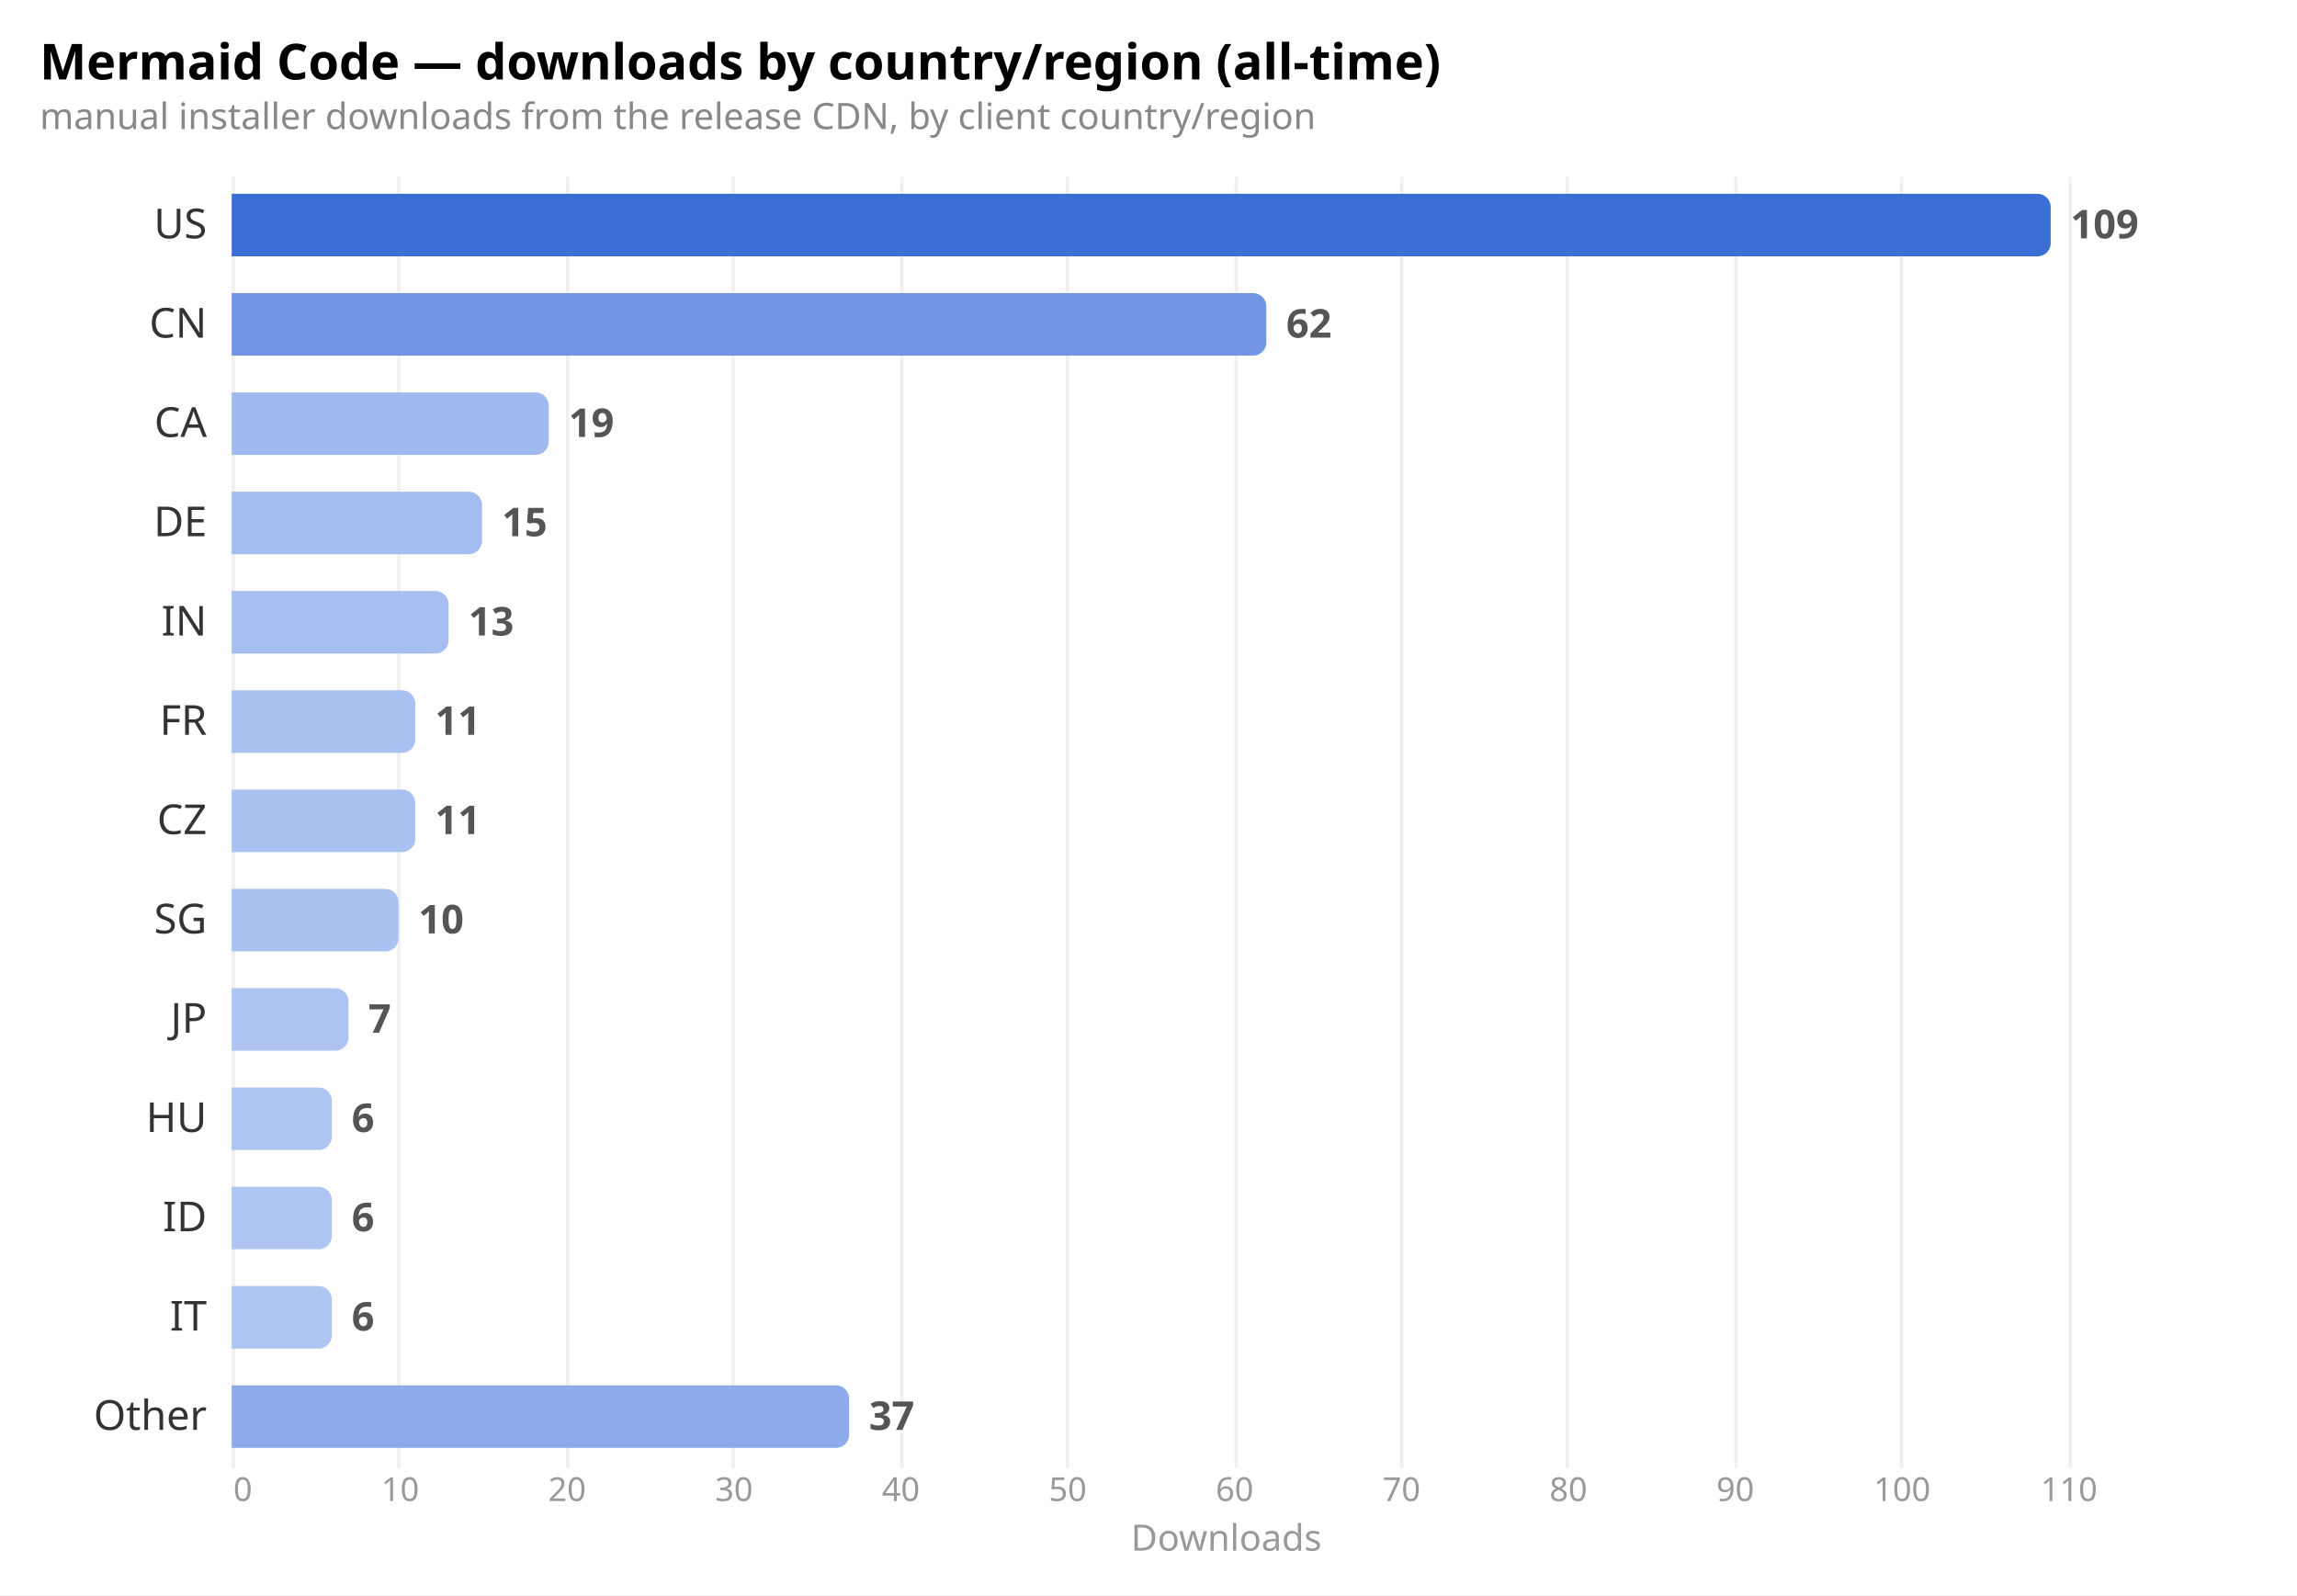
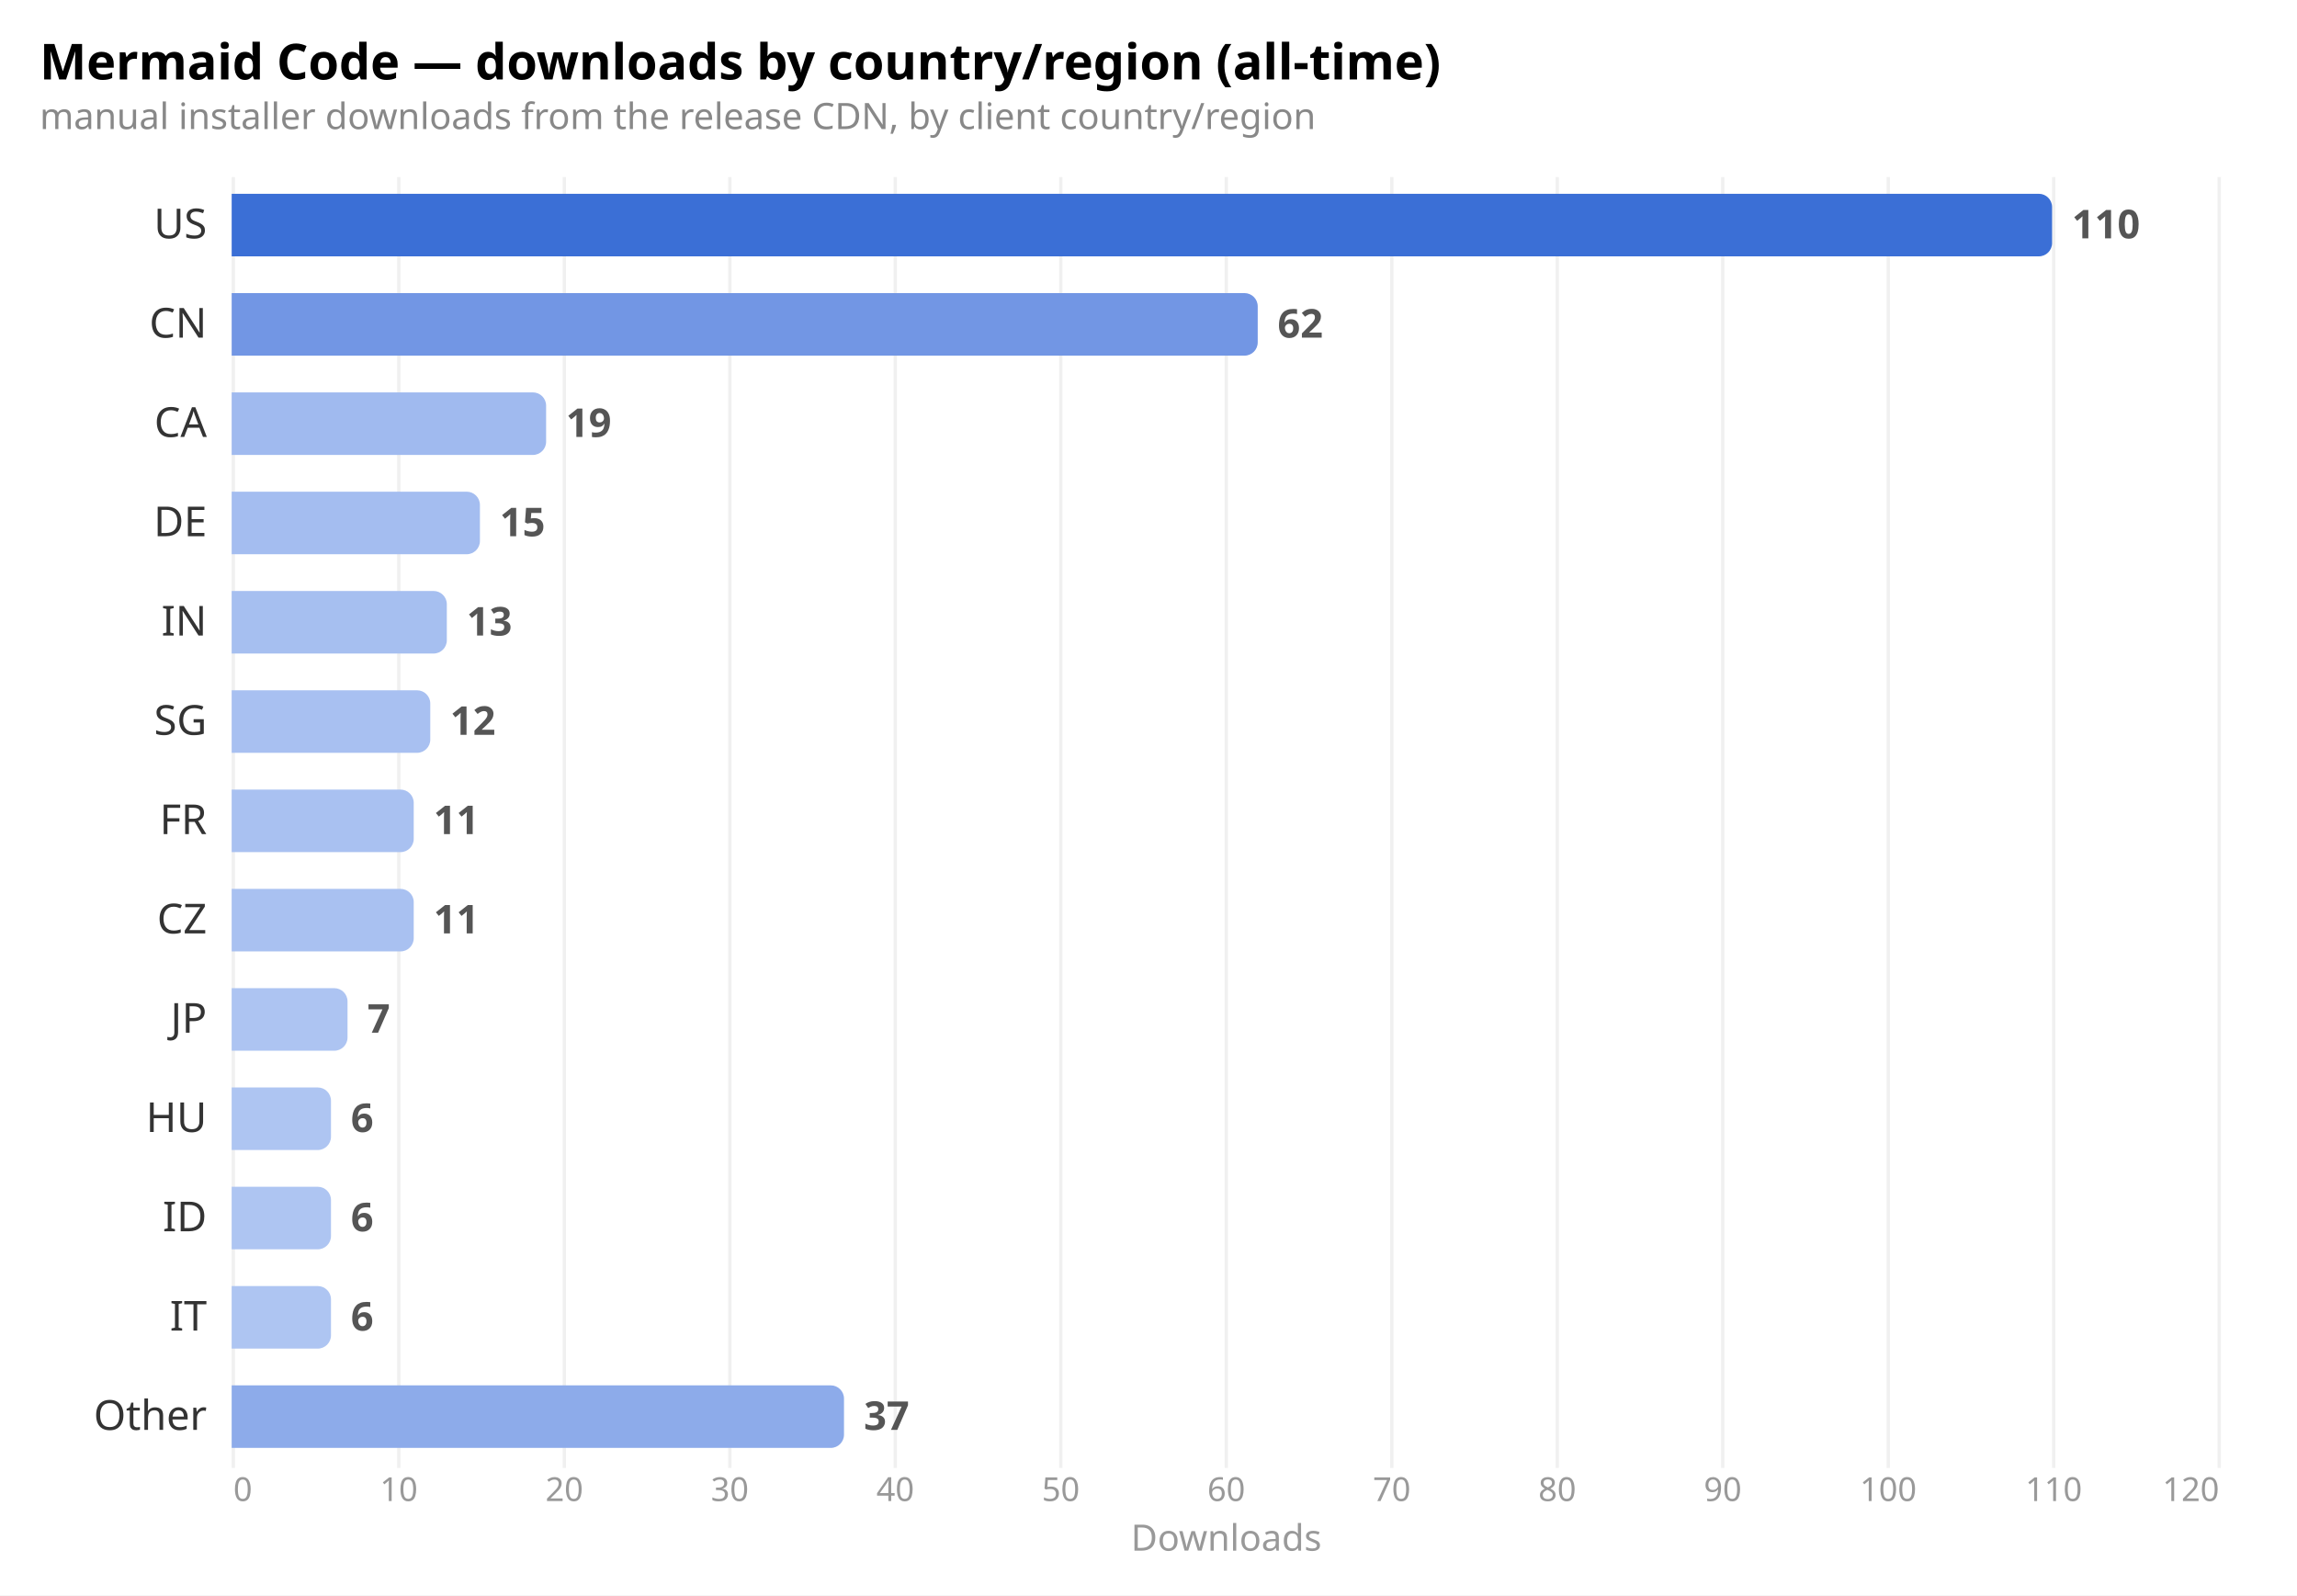
<svg xmlns="http://www.w3.org/2000/svg" version="1.1" class="marks" width="694" height="482" viewBox="0 0 694 482">
  <rect width="694" height="482" fill="white" />
  <g fill="none" stroke-miterlimit="4" transform="translate(70,53)">
    <g class="mark-group role-frame root" role="graphics-object" aria-roledescription="group mark container">
      <g transform="translate(0,0)">
        <path class="background" aria-hidden="true" d="M0,0h600v390h-600Z" />
        <g>
          <g class="mark-group role-axis" aria-hidden="true">
            <g transform="translate(0.5,390.5)">
              <path class="background" aria-hidden="true" d="M0,0h0v0h0Z" pointer-events="none" />
              <g>
                <g class="mark-rule role-axis-grid" pointer-events="none">
                  <line transform="translate(0,0)" x2="0" y2="-390" stroke="#f0f0f0" stroke-width="1" opacity="1" />
                  <line transform="translate(50,0)" x2="0" y2="-390" stroke="#f0f0f0" stroke-width="1" opacity="1" />
-                   <line transform="translate(101,0)" x2="0" y2="-390" stroke="#f0f0f0" stroke-width="1" opacity="1" />
-                   <line transform="translate(151,0)" x2="0" y2="-390" stroke="#f0f0f0" stroke-width="1" opacity="1" />
-                   <line transform="translate(202,0)" x2="0" y2="-390" stroke="#f0f0f0" stroke-width="1" opacity="1" />
-                   <line transform="translate(252,0)" x2="0" y2="-390" stroke="#f0f0f0" stroke-width="1" opacity="1" />
-                   <line transform="translate(303,0)" x2="0" y2="-390" stroke="#f0f0f0" stroke-width="1" opacity="1" />
-                   <line transform="translate(353,0)" x2="0" y2="-390" stroke="#f0f0f0" stroke-width="1" opacity="1" />
-                   <line transform="translate(403,0)" x2="0" y2="-390" stroke="#f0f0f0" stroke-width="1" opacity="1" />
-                   <line transform="translate(454,0)" x2="0" y2="-390" stroke="#f0f0f0" stroke-width="1" opacity="1" />
-                   <line transform="translate(504,0)" x2="0" y2="-390" stroke="#f0f0f0" stroke-width="1" opacity="1" />
-                   <line transform="translate(555,0)" x2="0" y2="-390" stroke="#f0f0f0" stroke-width="1" opacity="1" />
+                   <line transform="translate(100,0)" x2="0" y2="-390" stroke="#f0f0f0" stroke-width="1" opacity="1" />
+                   <line transform="translate(150,0)" x2="0" y2="-390" stroke="#f0f0f0" stroke-width="1" opacity="1" />
+                   <line transform="translate(200,0)" x2="0" y2="-390" stroke="#f0f0f0" stroke-width="1" opacity="1" />
+                   <line transform="translate(250,0)" x2="0" y2="-390" stroke="#f0f0f0" stroke-width="1" opacity="1" />
+                   <line transform="translate(300,0)" x2="0" y2="-390" stroke="#f0f0f0" stroke-width="1" opacity="1" />
+                   <line transform="translate(350,0)" x2="0" y2="-390" stroke="#f0f0f0" stroke-width="1" opacity="1" />
+                   <line transform="translate(400,0)" x2="0" y2="-390" stroke="#f0f0f0" stroke-width="1" opacity="1" />
+                   <line transform="translate(450,0)" x2="0" y2="-390" stroke="#f0f0f0" stroke-width="1" opacity="1" />
+                   <line transform="translate(500,0)" x2="0" y2="-390" stroke="#f0f0f0" stroke-width="1" opacity="1" />
+                   <line transform="translate(550,0)" x2="0" y2="-390" stroke="#f0f0f0" stroke-width="1" opacity="1" />
+                   <line transform="translate(600,0)" x2="0" y2="-390" stroke="#f0f0f0" stroke-width="1" opacity="1" />
                </g>
              </g>
              <path class="foreground" aria-hidden="true" d="" pointer-events="none" display="none" />
            </g>
          </g>
-           <g class="mark-group role-axis" role="graphics-symbol" aria-roledescription="axis" aria-label="X-axis titled 'Downloads' for a linear scale with values from 0 to 119">
+           <g class="mark-group role-axis" role="graphics-symbol" aria-roledescription="axis" aria-label="X-axis titled 'Downloads' for a linear scale with values from 0 to 120">
            <g transform="translate(0.5,390.5)">
              <path class="background" aria-hidden="true" d="M0,0h0v0h0Z" pointer-events="none" />
              <g>
                <g class="mark-text role-axis-label" pointer-events="none">
                  <text text-anchor="start" transform="translate(0,10)" font-family="sans-serif" font-size="10px" fill="#999" opacity="1">0</text>
-                   <text text-anchor="middle" transform="translate(50.42017,10)" font-family="sans-serif" font-size="10px" fill="#999" opacity="1">10</text>
-                   <text text-anchor="middle" transform="translate(100.8403,10)" font-family="sans-serif" font-size="10px" fill="#999" opacity="1">20</text>
-                   <text text-anchor="middle" transform="translate(151.2605,10)" font-family="sans-serif" font-size="10px" fill="#999" opacity="1">30</text>
-                   <text text-anchor="middle" transform="translate(201.6807,10)" font-family="sans-serif" font-size="10px" fill="#999" opacity="1">40</text>
-                   <text text-anchor="middle" transform="translate(252.1008,10)" font-family="sans-serif" font-size="10px" fill="#999" opacity="1">50</text>
-                   <text text-anchor="middle" transform="translate(302.521,10)" font-family="sans-serif" font-size="10px" fill="#999" opacity="1">60</text>
-                   <text text-anchor="middle" transform="translate(352.9412,10)" font-family="sans-serif" font-size="10px" fill="#999" opacity="1">70</text>
-                   <text text-anchor="middle" transform="translate(403.3613,10)" font-family="sans-serif" font-size="10px" fill="#999" opacity="1">80</text>
-                   <text text-anchor="middle" transform="translate(453.7815,10)" font-family="sans-serif" font-size="10px" fill="#999" opacity="1">90</text>
-                   <text text-anchor="middle" transform="translate(504.2017,10)" font-family="sans-serif" font-size="10px" fill="#999" opacity="1">100</text>
-                   <text text-anchor="middle" transform="translate(554.6218,10)" font-family="sans-serif" font-size="10px" fill="#999" opacity="1">110</text>
+                   <text text-anchor="middle" transform="translate(50,10)" font-family="sans-serif" font-size="10px" fill="#999" opacity="1">10</text>
+                   <text text-anchor="middle" transform="translate(100,10)" font-family="sans-serif" font-size="10px" fill="#999" opacity="1">20</text>
+                   <text text-anchor="middle" transform="translate(150,10)" font-family="sans-serif" font-size="10px" fill="#999" opacity="1">30</text>
+                   <text text-anchor="middle" transform="translate(200,10)" font-family="sans-serif" font-size="10px" fill="#999" opacity="1">40</text>
+                   <text text-anchor="middle" transform="translate(250,10)" font-family="sans-serif" font-size="10px" fill="#999" opacity="1">50</text>
+                   <text text-anchor="middle" transform="translate(300,10)" font-family="sans-serif" font-size="10px" fill="#999" opacity="1">60</text>
+                   <text text-anchor="middle" transform="translate(350,10)" font-family="sans-serif" font-size="10px" fill="#999" opacity="1">70</text>
+                   <text text-anchor="middle" transform="translate(400,10)" font-family="sans-serif" font-size="10px" fill="#999" opacity="1">80</text>
+                   <text text-anchor="middle" transform="translate(450,10)" font-family="sans-serif" font-size="10px" fill="#999" opacity="1">90</text>
+                   <text text-anchor="middle" transform="translate(500,10)" font-family="sans-serif" font-size="10px" fill="#999" opacity="1">100</text>
+                   <text text-anchor="middle" transform="translate(550,10)" font-family="sans-serif" font-size="10px" fill="#999" opacity="1">110</text>
+                   <text text-anchor="end" transform="translate(600,10)" font-family="sans-serif" font-size="10px" fill="#999" opacity="1">120</text>
                </g>
                <g class="mark-text role-axis-title" pointer-events="none">
                  <text text-anchor="middle" transform="translate(300,25)" font-family="sans-serif" font-size="11px" font-weight="500" fill="#999" opacity="1">Downloads</text>
                </g>
              </g>
              <path class="foreground" aria-hidden="true" d="" pointer-events="none" display="none" />
            </g>
          </g>
          <g class="mark-group role-axis" role="graphics-symbol" aria-roledescription="axis" aria-label="Y-axis for a discrete scale with 13 values: US, CN, CA, DE, IN, ending with Other">
            <g transform="translate(0.5,0.5)">
              <path class="background" aria-hidden="true" d="M0,0h0v0h0Z" pointer-events="none" />
              <g>
                <g class="mark-text role-axis-label" pointer-events="none">
                  <text text-anchor="end" transform="translate(-8,18.5)" font-family="sans-serif" font-size="12.5px" font-weight="500" fill="#333" opacity="1">US</text>
                  <text text-anchor="end" transform="translate(-8,48.5)" font-family="sans-serif" font-size="12.5px" font-weight="500" fill="#333" opacity="1">CN</text>
                  <text text-anchor="end" transform="translate(-8,78.5)" font-family="sans-serif" font-size="12.5px" font-weight="500" fill="#333" opacity="1">CA</text>
                  <text text-anchor="end" transform="translate(-8,108.5)" font-family="sans-serif" font-size="12.5px" font-weight="500" fill="#333" opacity="1">DE</text>
                  <text text-anchor="end" transform="translate(-8,138.5)" font-family="sans-serif" font-size="12.5px" font-weight="500" fill="#333" opacity="1">IN</text>
-                   <text text-anchor="end" transform="translate(-8,168.5)" font-family="sans-serif" font-size="12.5px" font-weight="500" fill="#333" opacity="1">FR</text>
-                   <text text-anchor="end" transform="translate(-8,198.5)" font-family="sans-serif" font-size="12.5px" font-weight="500" fill="#333" opacity="1">CZ</text>
-                   <text text-anchor="end" transform="translate(-8,228.5)" font-family="sans-serif" font-size="12.5px" font-weight="500" fill="#333" opacity="1">SG</text>
+                   <text text-anchor="end" transform="translate(-8,168.5)" font-family="sans-serif" font-size="12.5px" font-weight="500" fill="#333" opacity="1">SG</text>
+                   <text text-anchor="end" transform="translate(-8,198.5)" font-family="sans-serif" font-size="12.5px" font-weight="500" fill="#333" opacity="1">FR</text>
+                   <text text-anchor="end" transform="translate(-8,228.5)" font-family="sans-serif" font-size="12.5px" font-weight="500" fill="#333" opacity="1">CZ</text>
                  <text text-anchor="end" transform="translate(-8,258.5)" font-family="sans-serif" font-size="12.5px" font-weight="500" fill="#333" opacity="1">JP</text>
                  <text text-anchor="end" transform="translate(-8,288.5)" font-family="sans-serif" font-size="12.5px" font-weight="500" fill="#333" opacity="1">HU</text>
                  <text text-anchor="end" transform="translate(-8,318.5)" font-family="sans-serif" font-size="12.5px" font-weight="500" fill="#333" opacity="1">ID</text>
                  <text text-anchor="end" transform="translate(-8,348.5)" font-family="sans-serif" font-size="12.5px" font-weight="500" fill="#333" opacity="1">IT</text>
                  <text text-anchor="end" transform="translate(-8,378.5)" font-family="sans-serif" font-size="12.5px" font-weight="500" fill="#333" opacity="1">Other</text>
                </g>
              </g>
              <path class="foreground" aria-hidden="true" d="" pointer-events="none" display="none" />
            </g>
          </g>
          <g class="mark-group role-scope" role="graphics-object" aria-roledescription="group mark container">
            <g transform="translate(0,5.55)">
-               <path class="background" aria-hidden="true" d="M0,0L545.58,0C547.787,0,549.58,1.792,549.58,4L549.58,14.9C549.58,17.108,547.787,18.9,545.58,18.9L0,18.9C0,18.9,0,18.9,0,18.9L0,0C0,0,0,0,0,0Z" />
+               <path class="background" aria-hidden="true" d="M0,0L546,0C548.208,0,550,1.792,550,4L550,14.9C550,17.108,548.208,18.9,546,18.9L0,18.9C0,18.9,0,18.9,0,18.9L0,0C0,0,0,0,0,0Z" />
              <g clip-path="url(#clip1)">
                <g class="mark-group role-scope" role="graphics-object" aria-roledescription="group mark container">
                  <g transform="translate(0,0)">
                    <path class="background" aria-hidden="true" d="M0,0h0v18.9h0Z" />
                    <g>
                      <g class="mark-rect role-mark layer_0_marks" role="graphics-object" aria-roledescription="rect mark container">
-                         <path aria-label="Downloads: 109; country: US; downloads: 109" role="graphics-symbol" aria-roledescription="bar" d="M0,0h549.58v18.9h-549.58Z" fill="rgb(59, 111, 214)" />
+                         <path aria-label="Downloads: 110; country: US; downloads: 110" role="graphics-symbol" aria-roledescription="bar" d="M0,0h550v18.9h-550Z" fill="rgb(59, 111, 214)" />
                      </g>
                    </g>
                    <path class="foreground" aria-hidden="true" d="" display="none" />
                  </g>
                </g>
              </g>
              <path class="foreground" aria-hidden="true" d="" display="none" />
            </g>
            <g transform="translate(0,35.55)">
-               <path class="background" aria-hidden="true" d="M0,0L308.605,0C310.813,0,312.605,1.792,312.605,4L312.605,14.9C312.605,17.108,310.813,18.9,308.605,18.9L0,18.9C0,18.9,0,18.9,0,18.9L0,0C0,0,0,0,0,0Z" />
+               <path class="background" aria-hidden="true" d="M0,0L306,0C308.208,0,310,1.792,310,4L310,14.9C310,17.108,308.208,18.9,306,18.9L0,18.9C0,18.9,0,18.9,0,18.9L0,0C0,0,0,0,0,0Z" />
              <g clip-path="url(#clip2)">
                <g class="mark-group role-scope" role="graphics-object" aria-roledescription="group mark container">
                  <g transform="translate(0,0)">
                    <path class="background" aria-hidden="true" d="M0,0h0v18.9h0Z" />
                    <g>
                      <g class="mark-rect role-mark layer_0_marks" role="graphics-object" aria-roledescription="rect mark container">
-                         <path aria-label="Downloads: 62; country: CN; downloads: 62" role="graphics-symbol" aria-roledescription="bar" d="M0,0h312.605v18.9h-312.605Z" fill="rgb(114, 150, 228)" />
+                         <path aria-label="Downloads: 62; country: CN; downloads: 62" role="graphics-symbol" aria-roledescription="bar" d="M0,0h310v18.9h-310Z" fill="rgb(114, 150, 228)" />
                      </g>
                    </g>
                    <path class="foreground" aria-hidden="true" d="" display="none" />
                  </g>
                </g>
              </g>
              <path class="foreground" aria-hidden="true" d="" display="none" />
            </g>
            <g transform="translate(0,65.55)">
-               <path class="background" aria-hidden="true" d="M0,0L91.798,0C94.006,0,95.798,1.792,95.798,4L95.798,14.9C95.798,17.108,94.006,18.9,91.798,18.9L0,18.9C0,18.9,0,18.9,0,18.9L0,0C0,0,0,0,0,0Z" />
+               <path class="background" aria-hidden="true" d="M0,0L91,0C93.208,0,95,1.792,95,4L95,14.9C95,17.108,93.208,18.9,91,18.9L0,18.9C0,18.9,0,18.9,0,18.9L0,0C0,0,0,0,0,0Z" />
              <g clip-path="url(#clip3)">
                <g class="mark-group role-scope" role="graphics-object" aria-roledescription="group mark container">
                  <g transform="translate(0,0)">
                    <path class="background" aria-hidden="true" d="M0,0h0v18.9h0Z" />
                    <g>
                      <g class="mark-rect role-mark layer_0_marks" role="graphics-object" aria-roledescription="rect mark container">
-                         <path aria-label="Downloads: 19; country: CA; downloads: 19" role="graphics-symbol" aria-roledescription="bar" d="M0,0h95.798v18.9h-95.798Z" fill="rgb(160, 186, 239)" />
+                         <path aria-label="Downloads: 19; country: CA; downloads: 19" role="graphics-symbol" aria-roledescription="bar" d="M0,0h95v18.9h-95Z" fill="rgb(160, 186, 239)" />
                      </g>
                    </g>
                    <path class="foreground" aria-hidden="true" d="" display="none" />
                  </g>
                </g>
              </g>
              <path class="foreground" aria-hidden="true" d="" display="none" />
            </g>
            <g transform="translate(0,95.55)">
-               <path class="background" aria-hidden="true" d="M0,0L71.63,0C73.838,0,75.63,1.792,75.63,4L75.63,14.9C75.63,17.108,73.838,18.9,71.63,18.9L0,18.9C0,18.9,0,18.9,0,18.9L0,0C0,0,0,0,0,0Z" />
+               <path class="background" aria-hidden="true" d="M0,0L71,0C73.208,0,75,1.792,75,4L75,14.9C75,17.108,73.208,18.9,71,18.9L0,18.9C0,18.9,0,18.9,0,18.9L0,0C0,0,0,0,0,0Z" />
              <g clip-path="url(#clip4)">
                <g class="mark-group role-scope" role="graphics-object" aria-roledescription="group mark container">
                  <g transform="translate(0,0)">
                    <path class="background" aria-hidden="true" d="M0,0h0v18.9h0Z" />
                    <g>
                      <g class="mark-rect role-mark layer_0_marks" role="graphics-object" aria-roledescription="rect mark container">
-                         <path aria-label="Downloads: 15; country: DE; downloads: 15" role="graphics-symbol" aria-roledescription="bar" d="M0,0h75.63v18.9h-75.63Z" fill="rgb(164, 189, 240)" />
+                         <path aria-label="Downloads: 15; country: DE; downloads: 15" role="graphics-symbol" aria-roledescription="bar" d="M0,0h75v18.9h-75Z" fill="rgb(164, 189, 240)" />
                      </g>
                    </g>
                    <path class="foreground" aria-hidden="true" d="" display="none" />
                  </g>
                </g>
              </g>
              <path class="foreground" aria-hidden="true" d="" display="none" />
            </g>
            <g transform="translate(0,125.55)">
-               <path class="background" aria-hidden="true" d="M0,0L61.546,0C63.754,0,65.546,1.792,65.546,4L65.546,14.9C65.546,17.108,63.754,18.9,61.546,18.9L0,18.9C0,18.9,0,18.9,0,18.9L0,0C0,0,0,0,0,0Z" />
+               <path class="background" aria-hidden="true" d="M0,0L61,0C63.208,0,65,1.792,65,4L65,14.9C65,17.108,63.208,18.9,61,18.9L0,18.9C0,18.9,0,18.9,0,18.9L0,0C0,0,0,0,0,0Z" />
              <g clip-path="url(#clip5)">
                <g class="mark-group role-scope" role="graphics-object" aria-roledescription="group mark container">
                  <g transform="translate(0,0)">
                    <path class="background" aria-hidden="true" d="M0,0h0v18.9h0Z" />
                    <g>
                      <g class="mark-rect role-mark layer_0_marks" role="graphics-object" aria-roledescription="rect mark container">
-                         <path aria-label="Downloads: 13; country: IN; downloads: 13" role="graphics-symbol" aria-roledescription="bar" d="M0,0h65.546v18.9h-65.546Z" fill="rgb(166, 191, 240)" />
+                         <path aria-label="Downloads: 13; country: IN; downloads: 13" role="graphics-symbol" aria-roledescription="bar" d="M0,0h65v18.9h-65Z" fill="rgb(166, 191, 240)" />
                      </g>
                    </g>
                    <path class="foreground" aria-hidden="true" d="" display="none" />
                  </g>
                </g>
              </g>
              <path class="foreground" aria-hidden="true" d="" display="none" />
            </g>
            <g transform="translate(0,155.55)">
-               <path class="background" aria-hidden="true" d="M0,0L51.462,0C53.67,0,55.462,1.792,55.462,4L55.462,14.9C55.462,17.108,53.67,18.9,51.462,18.9L0,18.9C0,18.9,0,18.9,0,18.9L0,0C0,0,0,0,0,0Z" />
+               <path class="background" aria-hidden="true" d="M0,0L56,0C58.208,0,60,1.792,60,4L60,14.9C60,17.108,58.208,18.9,56,18.9L0,18.9C0,18.9,0,18.9,0,18.9L0,0C0,0,0,0,0,0Z" />
              <g clip-path="url(#clip6)">
                <g class="mark-group role-scope" role="graphics-object" aria-roledescription="group mark container">
                  <g transform="translate(0,0)">
                    <path class="background" aria-hidden="true" d="M0,0h0v18.9h0Z" />
                    <g>
                      <g class="mark-rect role-mark layer_0_marks" role="graphics-object" aria-roledescription="rect mark container">
-                         <path aria-label="Downloads: 11; country: FR; downloads: 11" role="graphics-symbol" aria-roledescription="bar" d="M0,0h55.462v18.9h-55.462Z" fill="rgb(169, 193, 241)" />
+                         <path aria-label="Downloads: 12; country: SG; downloads: 12" role="graphics-symbol" aria-roledescription="bar" d="M0,0h60v18.9h-60Z" fill="rgb(168, 192, 241)" />
                      </g>
                    </g>
                    <path class="foreground" aria-hidden="true" d="" display="none" />
                  </g>
                </g>
              </g>
              <path class="foreground" aria-hidden="true" d="" display="none" />
            </g>
            <g transform="translate(0,185.55)">
-               <path class="background" aria-hidden="true" d="M0,0L51.462,0C53.67,0,55.462,1.792,55.462,4L55.462,14.9C55.462,17.108,53.67,18.9,51.462,18.9L0,18.9C0,18.9,0,18.9,0,18.9L0,0C0,0,0,0,0,0Z" />
+               <path class="background" aria-hidden="true" d="M0,0L51,0C53.208,0,55,1.792,55,4L55,14.9C55,17.108,53.208,18.9,51,18.9L0,18.9C0,18.9,0,18.9,0,18.9L0,0C0,0,0,0,0,0Z" />
              <g clip-path="url(#clip7)">
                <g class="mark-group role-scope" role="graphics-object" aria-roledescription="group mark container">
                  <g transform="translate(0,0)">
                    <path class="background" aria-hidden="true" d="M0,0h0v18.9h0Z" />
                    <g>
                      <g class="mark-rect role-mark layer_0_marks" role="graphics-object" aria-roledescription="rect mark container">
-                         <path aria-label="Downloads: 11; country: CZ; downloads: 11" role="graphics-symbol" aria-roledescription="bar" d="M0,0h55.462v18.9h-55.462Z" fill="rgb(169, 193, 241)" />
+                         <path aria-label="Downloads: 11; country: FR; downloads: 11" role="graphics-symbol" aria-roledescription="bar" d="M0,0h55v18.9h-55Z" fill="rgb(169, 193, 241)" />
                      </g>
                    </g>
                    <path class="foreground" aria-hidden="true" d="" display="none" />
                  </g>
                </g>
              </g>
              <path class="foreground" aria-hidden="true" d="" display="none" />
            </g>
            <g transform="translate(0,215.55)">
-               <path class="background" aria-hidden="true" d="M0,0L46.42,0C48.628,0,50.42,1.792,50.42,4L50.42,14.9C50.42,17.108,48.628,18.9,46.42,18.9L0,18.9C0,18.9,0,18.9,0,18.9L0,0C0,0,0,0,0,0Z" />
+               <path class="background" aria-hidden="true" d="M0,0L51,0C53.208,0,55,1.792,55,4L55,14.9C55,17.108,53.208,18.9,51,18.9L0,18.9C0,18.9,0,18.9,0,18.9L0,0C0,0,0,0,0,0Z" />
              <g clip-path="url(#clip8)">
                <g class="mark-group role-scope" role="graphics-object" aria-roledescription="group mark container">
                  <g transform="translate(0,0)">
                    <path class="background" aria-hidden="true" d="M0,0h0v18.9h0Z" />
                    <g>
                      <g class="mark-rect role-mark layer_0_marks" role="graphics-object" aria-roledescription="rect mark container">
-                         <path aria-label="Downloads: 10; country: SG; downloads: 10" role="graphics-symbol" aria-roledescription="bar" d="M0,0h50.42v18.9h-50.42Z" fill="rgb(170, 194, 241)" />
+                         <path aria-label="Downloads: 11; country: CZ; downloads: 11" role="graphics-symbol" aria-roledescription="bar" d="M0,0h55v18.9h-55Z" fill="rgb(169, 193, 241)" />
                      </g>
                    </g>
                    <path class="foreground" aria-hidden="true" d="" display="none" />
                  </g>
                </g>
              </g>
              <path class="foreground" aria-hidden="true" d="" display="none" />
            </g>
            <g transform="translate(0,245.55)">
-               <path class="background" aria-hidden="true" d="M0,0L31.294,0C33.502,0,35.294,1.792,35.294,4L35.294,14.9C35.294,17.108,33.502,18.9,31.294,18.9L0,18.9C0,18.9,0,18.9,0,18.9L0,0C0,0,0,0,0,0Z" />
+               <path class="background" aria-hidden="true" d="M0,0L31,0C33.208,0,35,1.792,35,4L35,14.9C35,17.108,33.208,18.9,31,18.9L0,18.9C0,18.9,0,18.9,0,18.9L0,0C0,0,0,0,0,0Z" />
              <g clip-path="url(#clip9)">
                <g class="mark-group role-scope" role="graphics-object" aria-roledescription="group mark container">
                  <g transform="translate(0,0)">
                    <path class="background" aria-hidden="true" d="M0,0h0v18.9h0Z" />
                    <g>
                      <g class="mark-rect role-mark layer_0_marks" role="graphics-object" aria-roledescription="rect mark container">
-                         <path aria-label="Downloads: 7; country: JP; downloads: 7" role="graphics-symbol" aria-roledescription="bar" d="M0,0h35.294v18.9h-35.294Z" fill="rgb(173, 196, 242)" />
+                         <path aria-label="Downloads: 7; country: JP; downloads: 7" role="graphics-symbol" aria-roledescription="bar" d="M0,0h35v18.9h-35Z" fill="rgb(173, 196, 242)" />
                      </g>
                    </g>
                    <path class="foreground" aria-hidden="true" d="" display="none" />
                  </g>
                </g>
              </g>
              <path class="foreground" aria-hidden="true" d="" display="none" />
            </g>
            <g transform="translate(0,275.55)">
-               <path class="background" aria-hidden="true" d="M0,0L26.252,0C28.46,0,30.252,1.792,30.252,4L30.252,14.9C30.252,17.108,28.46,18.9,26.252,18.9L0,18.9C0,18.9,0,18.9,0,18.9L0,0C0,0,0,0,0,0Z" />
+               <path class="background" aria-hidden="true" d="M0,0L26,0C28.208,0,30,1.792,30,4L30,14.9C30,17.108,28.208,18.9,26,18.9L0,18.9C0,18.9,0,18.9,0,18.9L0,0C0,0,0,0,0,0Z" />
              <g clip-path="url(#clip10)">
                <g class="mark-group role-scope" role="graphics-object" aria-roledescription="group mark container">
                  <g transform="translate(0,0)">
                    <path class="background" aria-hidden="true" d="M0,0h0v18.9h0Z" />
                    <g>
                      <g class="mark-rect role-mark layer_0_marks" role="graphics-object" aria-roledescription="rect mark container">
-                         <path aria-label="Downloads: 6; country: HU; downloads: 6" role="graphics-symbol" aria-roledescription="bar" d="M0,0h30.252v18.9h-30.252Z" fill="rgb(174, 197, 242)" />
+                         <path aria-label="Downloads: 6; country: HU; downloads: 6" role="graphics-symbol" aria-roledescription="bar" d="M0,0h30v18.9h-30Z" fill="rgb(174, 197, 242)" />
                      </g>
                    </g>
                    <path class="foreground" aria-hidden="true" d="" display="none" />
                  </g>
                </g>
              </g>
              <path class="foreground" aria-hidden="true" d="" display="none" />
            </g>
            <g transform="translate(0,305.55)">
-               <path class="background" aria-hidden="true" d="M0,0L26.252,0C28.46,0,30.252,1.792,30.252,4L30.252,14.9C30.252,17.108,28.46,18.9,26.252,18.9L0,18.9C0,18.9,0,18.9,0,18.9L0,0C0,0,0,0,0,0Z" />
+               <path class="background" aria-hidden="true" d="M0,0L26,0C28.208,0,30,1.792,30,4L30,14.9C30,17.108,28.208,18.9,26,18.9L0,18.9C0,18.9,0,18.9,0,18.9L0,0C0,0,0,0,0,0Z" />
              <g clip-path="url(#clip11)">
                <g class="mark-group role-scope" role="graphics-object" aria-roledescription="group mark container">
                  <g transform="translate(0,0)">
                    <path class="background" aria-hidden="true" d="M0,0h0v18.9h0Z" />
                    <g>
                      <g class="mark-rect role-mark layer_0_marks" role="graphics-object" aria-roledescription="rect mark container">
-                         <path aria-label="Downloads: 6; country: ID; downloads: 6" role="graphics-symbol" aria-roledescription="bar" d="M0,0h30.252v18.9h-30.252Z" fill="rgb(174, 197, 242)" />
+                         <path aria-label="Downloads: 6; country: ID; downloads: 6" role="graphics-symbol" aria-roledescription="bar" d="M0,0h30v18.9h-30Z" fill="rgb(174, 197, 242)" />
                      </g>
                    </g>
                    <path class="foreground" aria-hidden="true" d="" display="none" />
                  </g>
                </g>
              </g>
              <path class="foreground" aria-hidden="true" d="" display="none" />
            </g>
            <g transform="translate(0,335.55)">
-               <path class="background" aria-hidden="true" d="M0,0L26.252,0C28.46,0,30.252,1.792,30.252,4L30.252,14.9C30.252,17.108,28.46,18.9,26.252,18.9L0,18.9C0,18.9,0,18.9,0,18.9L0,0C0,0,0,0,0,0Z" />
+               <path class="background" aria-hidden="true" d="M0,0L26,0C28.208,0,30,1.792,30,4L30,14.9C30,17.108,28.208,18.9,26,18.9L0,18.9C0,18.9,0,18.9,0,18.9L0,0C0,0,0,0,0,0Z" />
              <g clip-path="url(#clip12)">
                <g class="mark-group role-scope" role="graphics-object" aria-roledescription="group mark container">
                  <g transform="translate(0,0)">
                    <path class="background" aria-hidden="true" d="M0,0h0v18.9h0Z" />
                    <g>
                      <g class="mark-rect role-mark layer_0_marks" role="graphics-object" aria-roledescription="rect mark container">
-                         <path aria-label="Downloads: 6; country: IT; downloads: 6" role="graphics-symbol" aria-roledescription="bar" d="M0,0h30.252v18.9h-30.252Z" fill="rgb(174, 197, 242)" />
+                         <path aria-label="Downloads: 6; country: IT; downloads: 6" role="graphics-symbol" aria-roledescription="bar" d="M0,0h30v18.9h-30Z" fill="rgb(174, 197, 242)" />
                      </g>
                    </g>
                    <path class="foreground" aria-hidden="true" d="" display="none" />
                  </g>
                </g>
              </g>
              <path class="foreground" aria-hidden="true" d="" display="none" />
            </g>
            <g transform="translate(0,365.55)">
-               <path class="background" aria-hidden="true" d="M0,0L182.555,0C184.762,0,186.555,1.792,186.555,4L186.555,14.9C186.555,17.108,184.762,18.9,182.555,18.9L0,18.9C0,18.9,0,18.9,0,18.9L0,0C0,0,0,0,0,0Z" />
+               <path class="background" aria-hidden="true" d="M0,0L181,0C183.208,0,185,1.792,185,4L185,14.9C185,17.108,183.208,18.9,181,18.9L0,18.9C0,18.9,0,18.9,0,18.9L0,0C0,0,0,0,0,0Z" />
              <g clip-path="url(#clip13)">
                <g class="mark-group role-scope" role="graphics-object" aria-roledescription="group mark container">
                  <g transform="translate(0,0)">
                    <path class="background" aria-hidden="true" d="M0,0h0v18.9h0Z" />
                    <g>
                      <g class="mark-rect role-mark layer_0_marks" role="graphics-object" aria-roledescription="rect mark container">
-                         <path aria-label="Downloads: 37; country: Other; downloads: 37" role="graphics-symbol" aria-roledescription="bar" d="M0,0h186.555v18.9h-186.555Z" fill="rgb(141, 171, 234)" />
+                         <path aria-label="Downloads: 37; country: Other; downloads: 37" role="graphics-symbol" aria-roledescription="bar" d="M0,0h185v18.9h-185Z" fill="rgb(141, 171, 234)" />
                      </g>
                    </g>
                    <path class="foreground" aria-hidden="true" d="" display="none" />
                  </g>
                </g>
              </g>
              <path class="foreground" aria-hidden="true" d="" display="none" />
            </g>
          </g>
          <g class="mark-text role-mark layer_1_marks" role="graphics-object" aria-roledescription="text mark container">
-             <text aria-label="Downloads: 109; country: US; downloads: 109" role="graphics-symbol" aria-roledescription="text mark" text-anchor="start" transform="translate(555.5798,19)" font-family="sans-serif" font-size="12px" font-weight="600" fill="#555">109</text>
-             <text aria-label="Downloads: 62; country: CN; downloads: 62" role="graphics-symbol" aria-roledescription="text mark" text-anchor="start" transform="translate(318.605,49)" font-family="sans-serif" font-size="12px" font-weight="600" fill="#555">62</text>
-             <text aria-label="Downloads: 19; country: CA; downloads: 19" role="graphics-symbol" aria-roledescription="text mark" text-anchor="start" transform="translate(101.7983,79)" font-family="sans-serif" font-size="12px" font-weight="600" fill="#555">19</text>
-             <text aria-label="Downloads: 15; country: DE; downloads: 15" role="graphics-symbol" aria-roledescription="text mark" text-anchor="start" transform="translate(81.63025,109)" font-family="sans-serif" font-size="12px" font-weight="600" fill="#555">15</text>
-             <text aria-label="Downloads: 13; country: IN; downloads: 13" role="graphics-symbol" aria-roledescription="text mark" text-anchor="start" transform="translate(71.54622,139)" font-family="sans-serif" font-size="12px" font-weight="600" fill="#555">13</text>
-             <text aria-label="Downloads: 11; country: FR; downloads: 11" role="graphics-symbol" aria-roledescription="text mark" text-anchor="start" transform="translate(61.46218,169)" font-family="sans-serif" font-size="12px" font-weight="600" fill="#555">11</text>
-             <text aria-label="Downloads: 11; country: CZ; downloads: 11" role="graphics-symbol" aria-roledescription="text mark" text-anchor="start" transform="translate(61.46218,199)" font-family="sans-serif" font-size="12px" font-weight="600" fill="#555">11</text>
-             <text aria-label="Downloads: 10; country: SG; downloads: 10" role="graphics-symbol" aria-roledescription="text mark" text-anchor="start" transform="translate(56.42017,229)" font-family="sans-serif" font-size="12px" font-weight="600" fill="#555">10</text>
-             <text aria-label="Downloads: 7; country: JP; downloads: 7" role="graphics-symbol" aria-roledescription="text mark" text-anchor="start" transform="translate(41.29412,259)" font-family="sans-serif" font-size="12px" font-weight="600" fill="#555">7</text>
-             <text aria-label="Downloads: 6; country: HU; downloads: 6" role="graphics-symbol" aria-roledescription="text mark" text-anchor="start" transform="translate(36.2521,289)" font-family="sans-serif" font-size="12px" font-weight="600" fill="#555">6</text>
-             <text aria-label="Downloads: 6; country: ID; downloads: 6" role="graphics-symbol" aria-roledescription="text mark" text-anchor="start" transform="translate(36.2521,319)" font-family="sans-serif" font-size="12px" font-weight="600" fill="#555">6</text>
-             <text aria-label="Downloads: 6; country: IT; downloads: 6" role="graphics-symbol" aria-roledescription="text mark" text-anchor="start" transform="translate(36.2521,349)" font-family="sans-serif" font-size="12px" font-weight="600" fill="#555">6</text>
-             <text aria-label="Downloads: 37; country: Other; downloads: 37" role="graphics-symbol" aria-roledescription="text mark" text-anchor="start" transform="translate(192.5546,379)" font-family="sans-serif" font-size="12px" font-weight="600" fill="#555">37</text>
+             <text aria-label="Downloads: 110; country: US; downloads: 110" role="graphics-symbol" aria-roledescription="text mark" text-anchor="start" transform="translate(556,19)" font-family="sans-serif" font-size="12px" font-weight="600" fill="#555">110</text>
+             <text aria-label="Downloads: 62; country: CN; downloads: 62" role="graphics-symbol" aria-roledescription="text mark" text-anchor="start" transform="translate(316,49)" font-family="sans-serif" font-size="12px" font-weight="600" fill="#555">62</text>
+             <text aria-label="Downloads: 19; country: CA; downloads: 19" role="graphics-symbol" aria-roledescription="text mark" text-anchor="start" transform="translate(101,79)" font-family="sans-serif" font-size="12px" font-weight="600" fill="#555">19</text>
+             <text aria-label="Downloads: 15; country: DE; downloads: 15" role="graphics-symbol" aria-roledescription="text mark" text-anchor="start" transform="translate(81,109)" font-family="sans-serif" font-size="12px" font-weight="600" fill="#555">15</text>
+             <text aria-label="Downloads: 13; country: IN; downloads: 13" role="graphics-symbol" aria-roledescription="text mark" text-anchor="start" transform="translate(71,139)" font-family="sans-serif" font-size="12px" font-weight="600" fill="#555">13</text>
+             <text aria-label="Downloads: 12; country: SG; downloads: 12" role="graphics-symbol" aria-roledescription="text mark" text-anchor="start" transform="translate(66,169)" font-family="sans-serif" font-size="12px" font-weight="600" fill="#555">12</text>
+             <text aria-label="Downloads: 11; country: FR; downloads: 11" role="graphics-symbol" aria-roledescription="text mark" text-anchor="start" transform="translate(61,199)" font-family="sans-serif" font-size="12px" font-weight="600" fill="#555">11</text>
+             <text aria-label="Downloads: 11; country: CZ; downloads: 11" role="graphics-symbol" aria-roledescription="text mark" text-anchor="start" transform="translate(61,229)" font-family="sans-serif" font-size="12px" font-weight="600" fill="#555">11</text>
+             <text aria-label="Downloads: 7; country: JP; downloads: 7" role="graphics-symbol" aria-roledescription="text mark" text-anchor="start" transform="translate(41,259)" font-family="sans-serif" font-size="12px" font-weight="600" fill="#555">7</text>
+             <text aria-label="Downloads: 6; country: HU; downloads: 6" role="graphics-symbol" aria-roledescription="text mark" text-anchor="start" transform="translate(36,289)" font-family="sans-serif" font-size="12px" font-weight="600" fill="#555">6</text>
+             <text aria-label="Downloads: 6; country: ID; downloads: 6" role="graphics-symbol" aria-roledescription="text mark" text-anchor="start" transform="translate(36,319)" font-family="sans-serif" font-size="12px" font-weight="600" fill="#555">6</text>
+             <text aria-label="Downloads: 6; country: IT; downloads: 6" role="graphics-symbol" aria-roledescription="text mark" text-anchor="start" transform="translate(36,349)" font-family="sans-serif" font-size="12px" font-weight="600" fill="#555">6</text>
+             <text aria-label="Downloads: 37; country: Other; downloads: 37" role="graphics-symbol" aria-roledescription="text mark" text-anchor="start" transform="translate(191,379)" font-family="sans-serif" font-size="12px" font-weight="600" fill="#555">37</text>
          </g>
          <g class="mark-group role-title">
            <g transform="translate(-58,-41)">
              <path class="background" aria-hidden="true" d="M0,0h0v0h0Z" pointer-events="none" />
              <g>
                <g class="mark-text role-title-text" role="graphics-symbol" aria-roledescription="title" aria-label="Title text 'Mermaid Code — downloads by country/region (all-time)'" pointer-events="none">
                  <text text-anchor="start" transform="translate(0,12)" font-family="sans-serif" font-size="15px" font-weight="600" fill="#000" opacity="1">Mermaid Code — downloads by country/region (all-time)</text>
                </g>
                <g class="mark-text role-title-subtitle" role="graphics-symbol" aria-roledescription="subtitle" aria-label="Subtitle text 'manual installer downloads from the release CDN, by client country/region'" pointer-events="none">
                  <text text-anchor="start" transform="translate(0,27)" font-family="sans-serif" font-size="11px" fill="#888" opacity="1">manual installer downloads from the release CDN, by client country/region</text>
                </g>
              </g>
              <path class="foreground" aria-hidden="true" d="" pointer-events="none" display="none" />
            </g>
          </g>
        </g>
        <path class="foreground" aria-hidden="true" d="" display="none" />
      </g>
    </g>
  </g>
  <defs>
    <clipPath id="clip1">
-       <path d="M0,0L545.58,0C547.787,0,549.58,1.792,549.58,4L549.58,14.9C549.58,17.108,547.787,18.9,545.58,18.9L0,18.9C0,18.9,0,18.9,0,18.9L0,0C0,0,0,0,0,0Z" />
+       <path d="M0,0L546,0C548.208,0,550,1.792,550,4L550,14.9C550,17.108,548.208,18.9,546,18.9L0,18.9C0,18.9,0,18.9,0,18.9L0,0C0,0,0,0,0,0Z" />
    </clipPath>
    <clipPath id="clip2">
-       <path d="M0,0L308.605,0C310.813,0,312.605,1.792,312.605,4L312.605,14.9C312.605,17.108,310.813,18.9,308.605,18.9L0,18.9C0,18.9,0,18.9,0,18.9L0,0C0,0,0,0,0,0Z" />
+       <path d="M0,0L306,0C308.208,0,310,1.792,310,4L310,14.9C310,17.108,308.208,18.9,306,18.9L0,18.9C0,18.9,0,18.9,0,18.9L0,0C0,0,0,0,0,0Z" />
    </clipPath>
    <clipPath id="clip3">
-       <path d="M0,0L91.798,0C94.006,0,95.798,1.792,95.798,4L95.798,14.9C95.798,17.108,94.006,18.9,91.798,18.9L0,18.9C0,18.9,0,18.9,0,18.9L0,0C0,0,0,0,0,0Z" />
+       <path d="M0,0L91,0C93.208,0,95,1.792,95,4L95,14.9C95,17.108,93.208,18.9,91,18.9L0,18.9C0,18.9,0,18.9,0,18.9L0,0C0,0,0,0,0,0Z" />
    </clipPath>
    <clipPath id="clip4">
-       <path d="M0,0L71.63,0C73.838,0,75.63,1.792,75.63,4L75.63,14.9C75.63,17.108,73.838,18.9,71.63,18.9L0,18.9C0,18.9,0,18.9,0,18.9L0,0C0,0,0,0,0,0Z" />
+       <path d="M0,0L71,0C73.208,0,75,1.792,75,4L75,14.9C75,17.108,73.208,18.9,71,18.9L0,18.9C0,18.9,0,18.9,0,18.9L0,0C0,0,0,0,0,0Z" />
    </clipPath>
    <clipPath id="clip5">
-       <path d="M0,0L61.546,0C63.754,0,65.546,1.792,65.546,4L65.546,14.9C65.546,17.108,63.754,18.9,61.546,18.9L0,18.9C0,18.9,0,18.9,0,18.9L0,0C0,0,0,0,0,0Z" />
+       <path d="M0,0L61,0C63.208,0,65,1.792,65,4L65,14.9C65,17.108,63.208,18.9,61,18.9L0,18.9C0,18.9,0,18.9,0,18.9L0,0C0,0,0,0,0,0Z" />
    </clipPath>
    <clipPath id="clip6">
-       <path d="M0,0L51.462,0C53.67,0,55.462,1.792,55.462,4L55.462,14.9C55.462,17.108,53.67,18.9,51.462,18.9L0,18.9C0,18.9,0,18.9,0,18.9L0,0C0,0,0,0,0,0Z" />
+       <path d="M0,0L56,0C58.208,0,60,1.792,60,4L60,14.9C60,17.108,58.208,18.9,56,18.9L0,18.9C0,18.9,0,18.9,0,18.9L0,0C0,0,0,0,0,0Z" />
    </clipPath>
    <clipPath id="clip7">
-       <path d="M0,0L51.462,0C53.67,0,55.462,1.792,55.462,4L55.462,14.9C55.462,17.108,53.67,18.9,51.462,18.9L0,18.9C0,18.9,0,18.9,0,18.9L0,0C0,0,0,0,0,0Z" />
+       <path d="M0,0L51,0C53.208,0,55,1.792,55,4L55,14.9C55,17.108,53.208,18.9,51,18.9L0,18.9C0,18.9,0,18.9,0,18.9L0,0C0,0,0,0,0,0Z" />
    </clipPath>
    <clipPath id="clip8">
-       <path d="M0,0L46.42,0C48.628,0,50.42,1.792,50.42,4L50.42,14.9C50.42,17.108,48.628,18.9,46.42,18.9L0,18.9C0,18.9,0,18.9,0,18.9L0,0C0,0,0,0,0,0Z" />
+       <path d="M0,0L51,0C53.208,0,55,1.792,55,4L55,14.9C55,17.108,53.208,18.9,51,18.9L0,18.9C0,18.9,0,18.9,0,18.9L0,0C0,0,0,0,0,0Z" />
    </clipPath>
    <clipPath id="clip9">
-       <path d="M0,0L31.294,0C33.502,0,35.294,1.792,35.294,4L35.294,14.9C35.294,17.108,33.502,18.9,31.294,18.9L0,18.9C0,18.9,0,18.9,0,18.9L0,0C0,0,0,0,0,0Z" />
+       <path d="M0,0L31,0C33.208,0,35,1.792,35,4L35,14.9C35,17.108,33.208,18.9,31,18.9L0,18.9C0,18.9,0,18.9,0,18.9L0,0C0,0,0,0,0,0Z" />
    </clipPath>
    <clipPath id="clip10">
-       <path d="M0,0L26.252,0C28.46,0,30.252,1.792,30.252,4L30.252,14.9C30.252,17.108,28.46,18.9,26.252,18.9L0,18.9C0,18.9,0,18.9,0,18.9L0,0C0,0,0,0,0,0Z" />
+       <path d="M0,0L26,0C28.208,0,30,1.792,30,4L30,14.9C30,17.108,28.208,18.9,26,18.9L0,18.9C0,18.9,0,18.9,0,18.9L0,0C0,0,0,0,0,0Z" />
    </clipPath>
    <clipPath id="clip11">
-       <path d="M0,0L26.252,0C28.46,0,30.252,1.792,30.252,4L30.252,14.9C30.252,17.108,28.46,18.9,26.252,18.9L0,18.9C0,18.9,0,18.9,0,18.9L0,0C0,0,0,0,0,0Z" />
+       <path d="M0,0L26,0C28.208,0,30,1.792,30,4L30,14.9C30,17.108,28.208,18.9,26,18.9L0,18.9C0,18.9,0,18.9,0,18.9L0,0C0,0,0,0,0,0Z" />
    </clipPath>
    <clipPath id="clip12">
-       <path d="M0,0L26.252,0C28.46,0,30.252,1.792,30.252,4L30.252,14.9C30.252,17.108,28.46,18.9,26.252,18.9L0,18.9C0,18.9,0,18.9,0,18.9L0,0C0,0,0,0,0,0Z" />
+       <path d="M0,0L26,0C28.208,0,30,1.792,30,4L30,14.9C30,17.108,28.208,18.9,26,18.9L0,18.9C0,18.9,0,18.9,0,18.9L0,0C0,0,0,0,0,0Z" />
    </clipPath>
    <clipPath id="clip13">
-       <path d="M0,0L182.555,0C184.762,0,186.555,1.792,186.555,4L186.555,14.9C186.555,17.108,184.762,18.9,182.555,18.9L0,18.9C0,18.9,0,18.9,0,18.9L0,0C0,0,0,0,0,0Z" />
+       <path d="M0,0L181,0C183.208,0,185,1.792,185,4L185,14.9C185,17.108,183.208,18.9,181,18.9L0,18.9C0,18.9,0,18.9,0,18.9L0,0C0,0,0,0,0,0Z" />
    </clipPath>
  </defs>
</svg>
